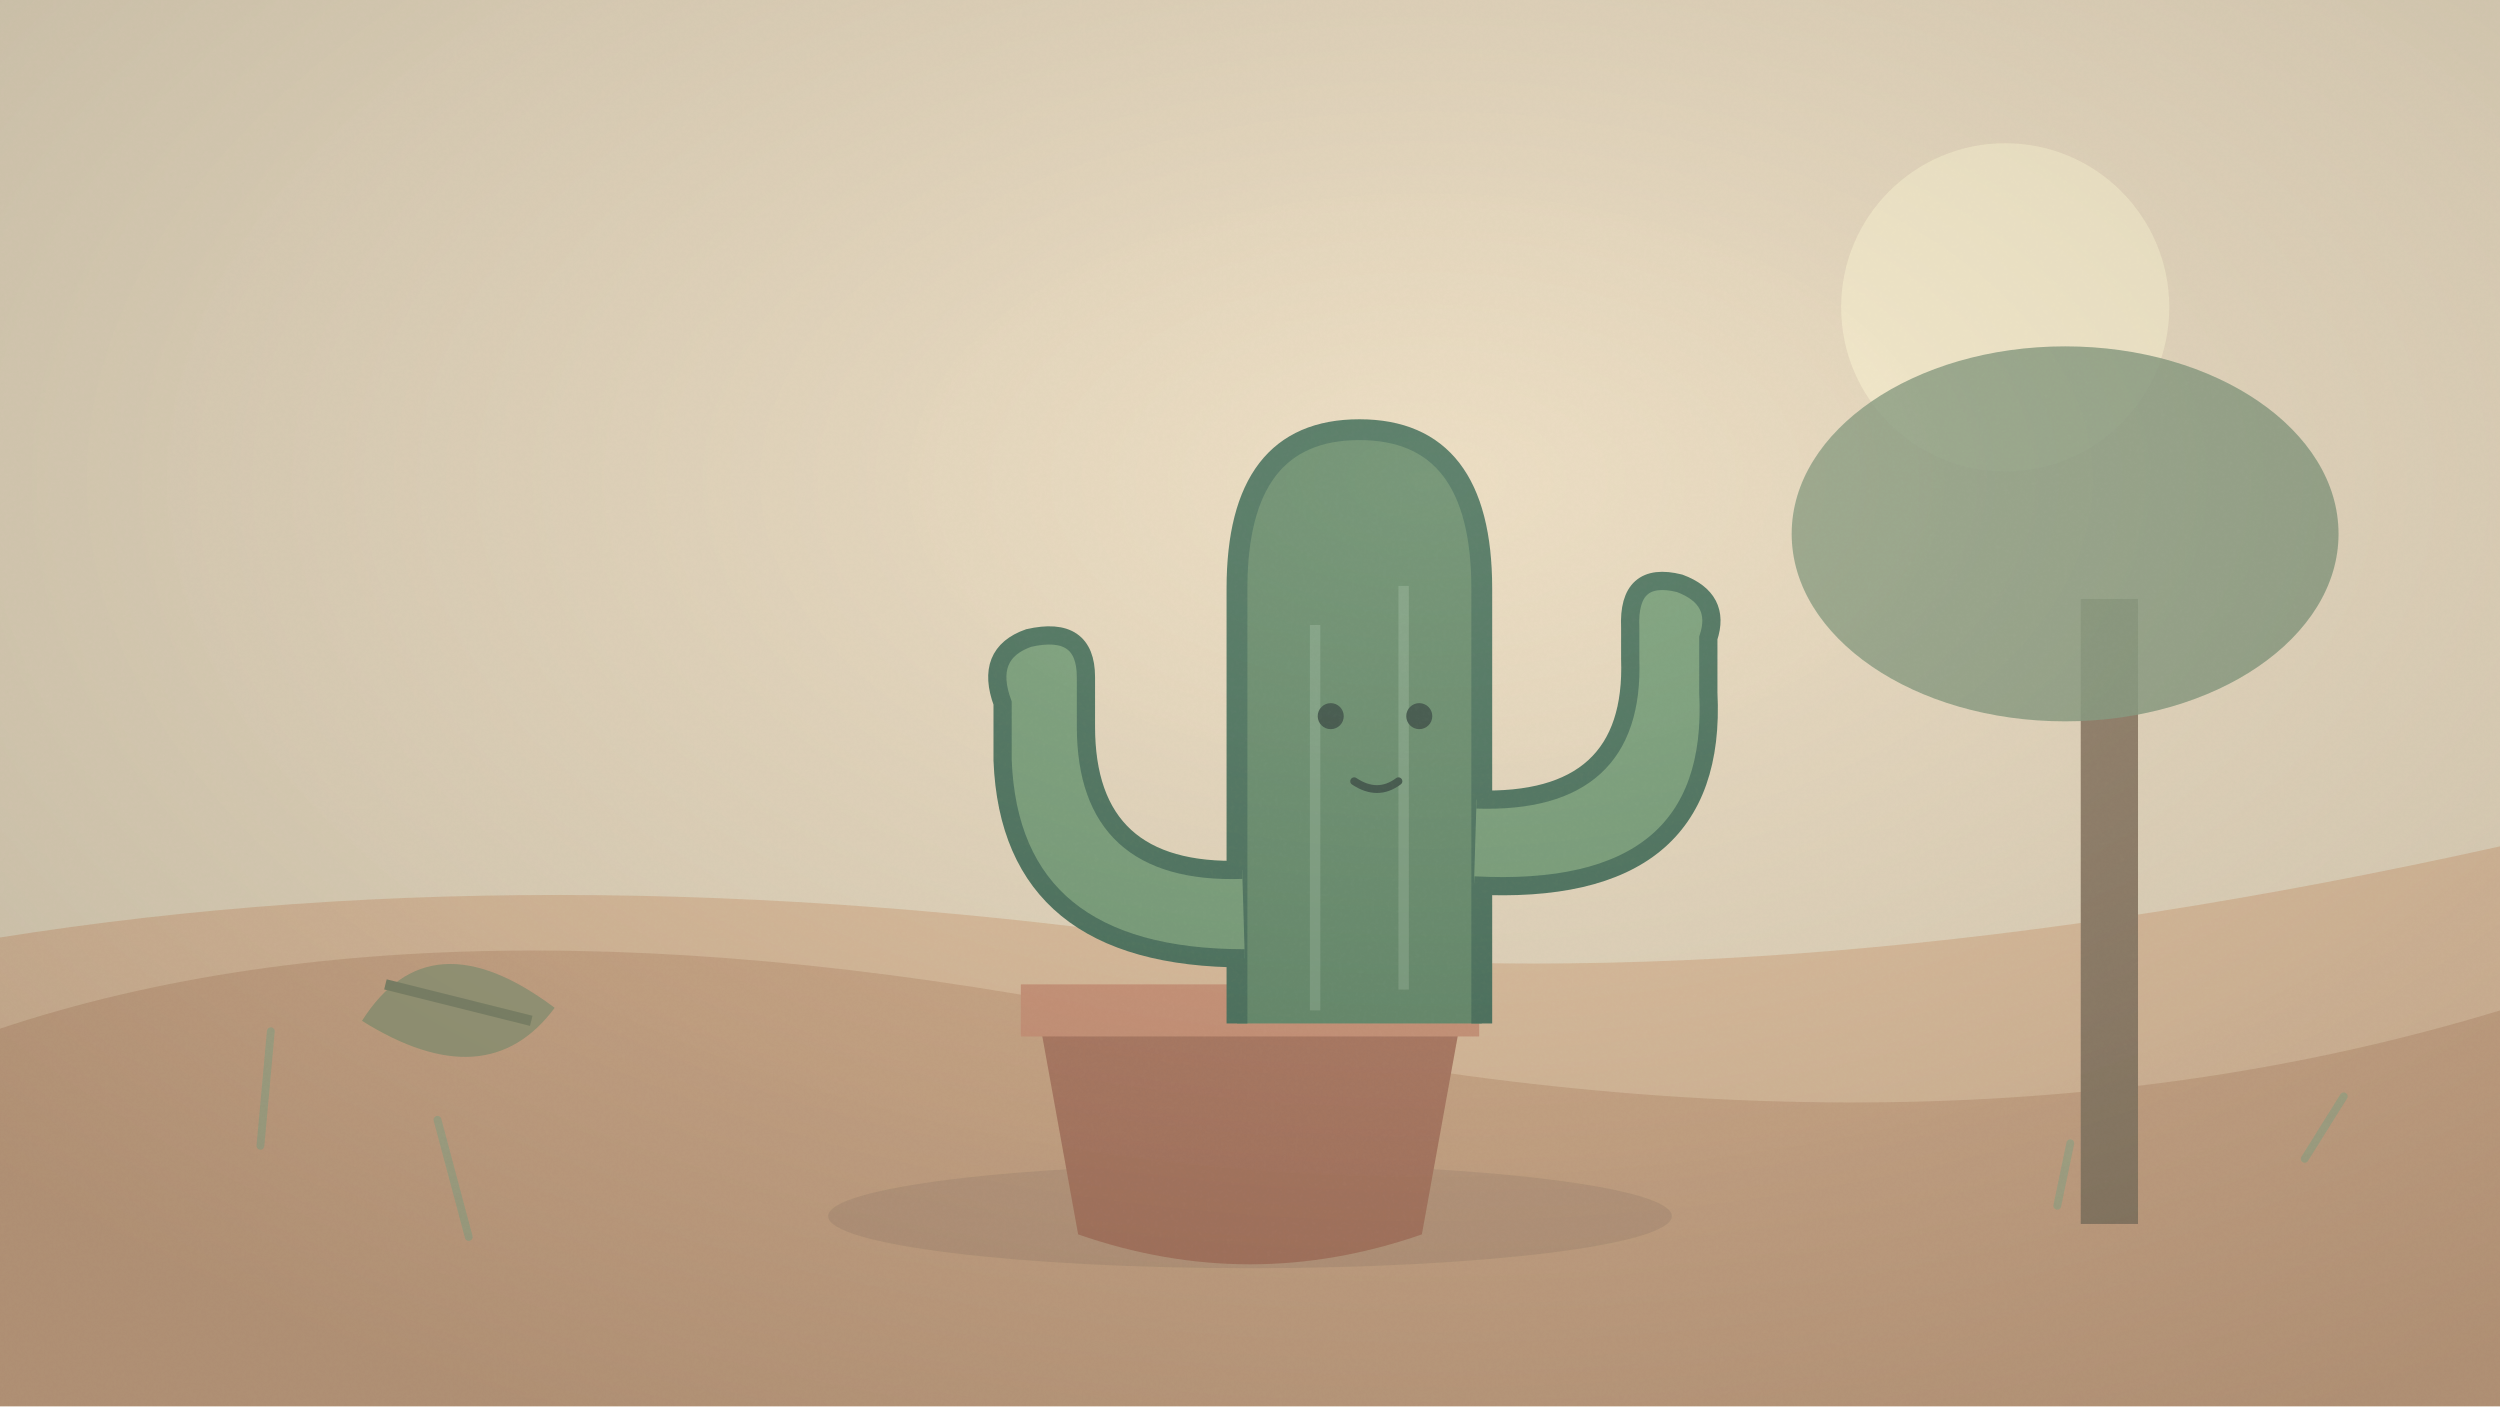
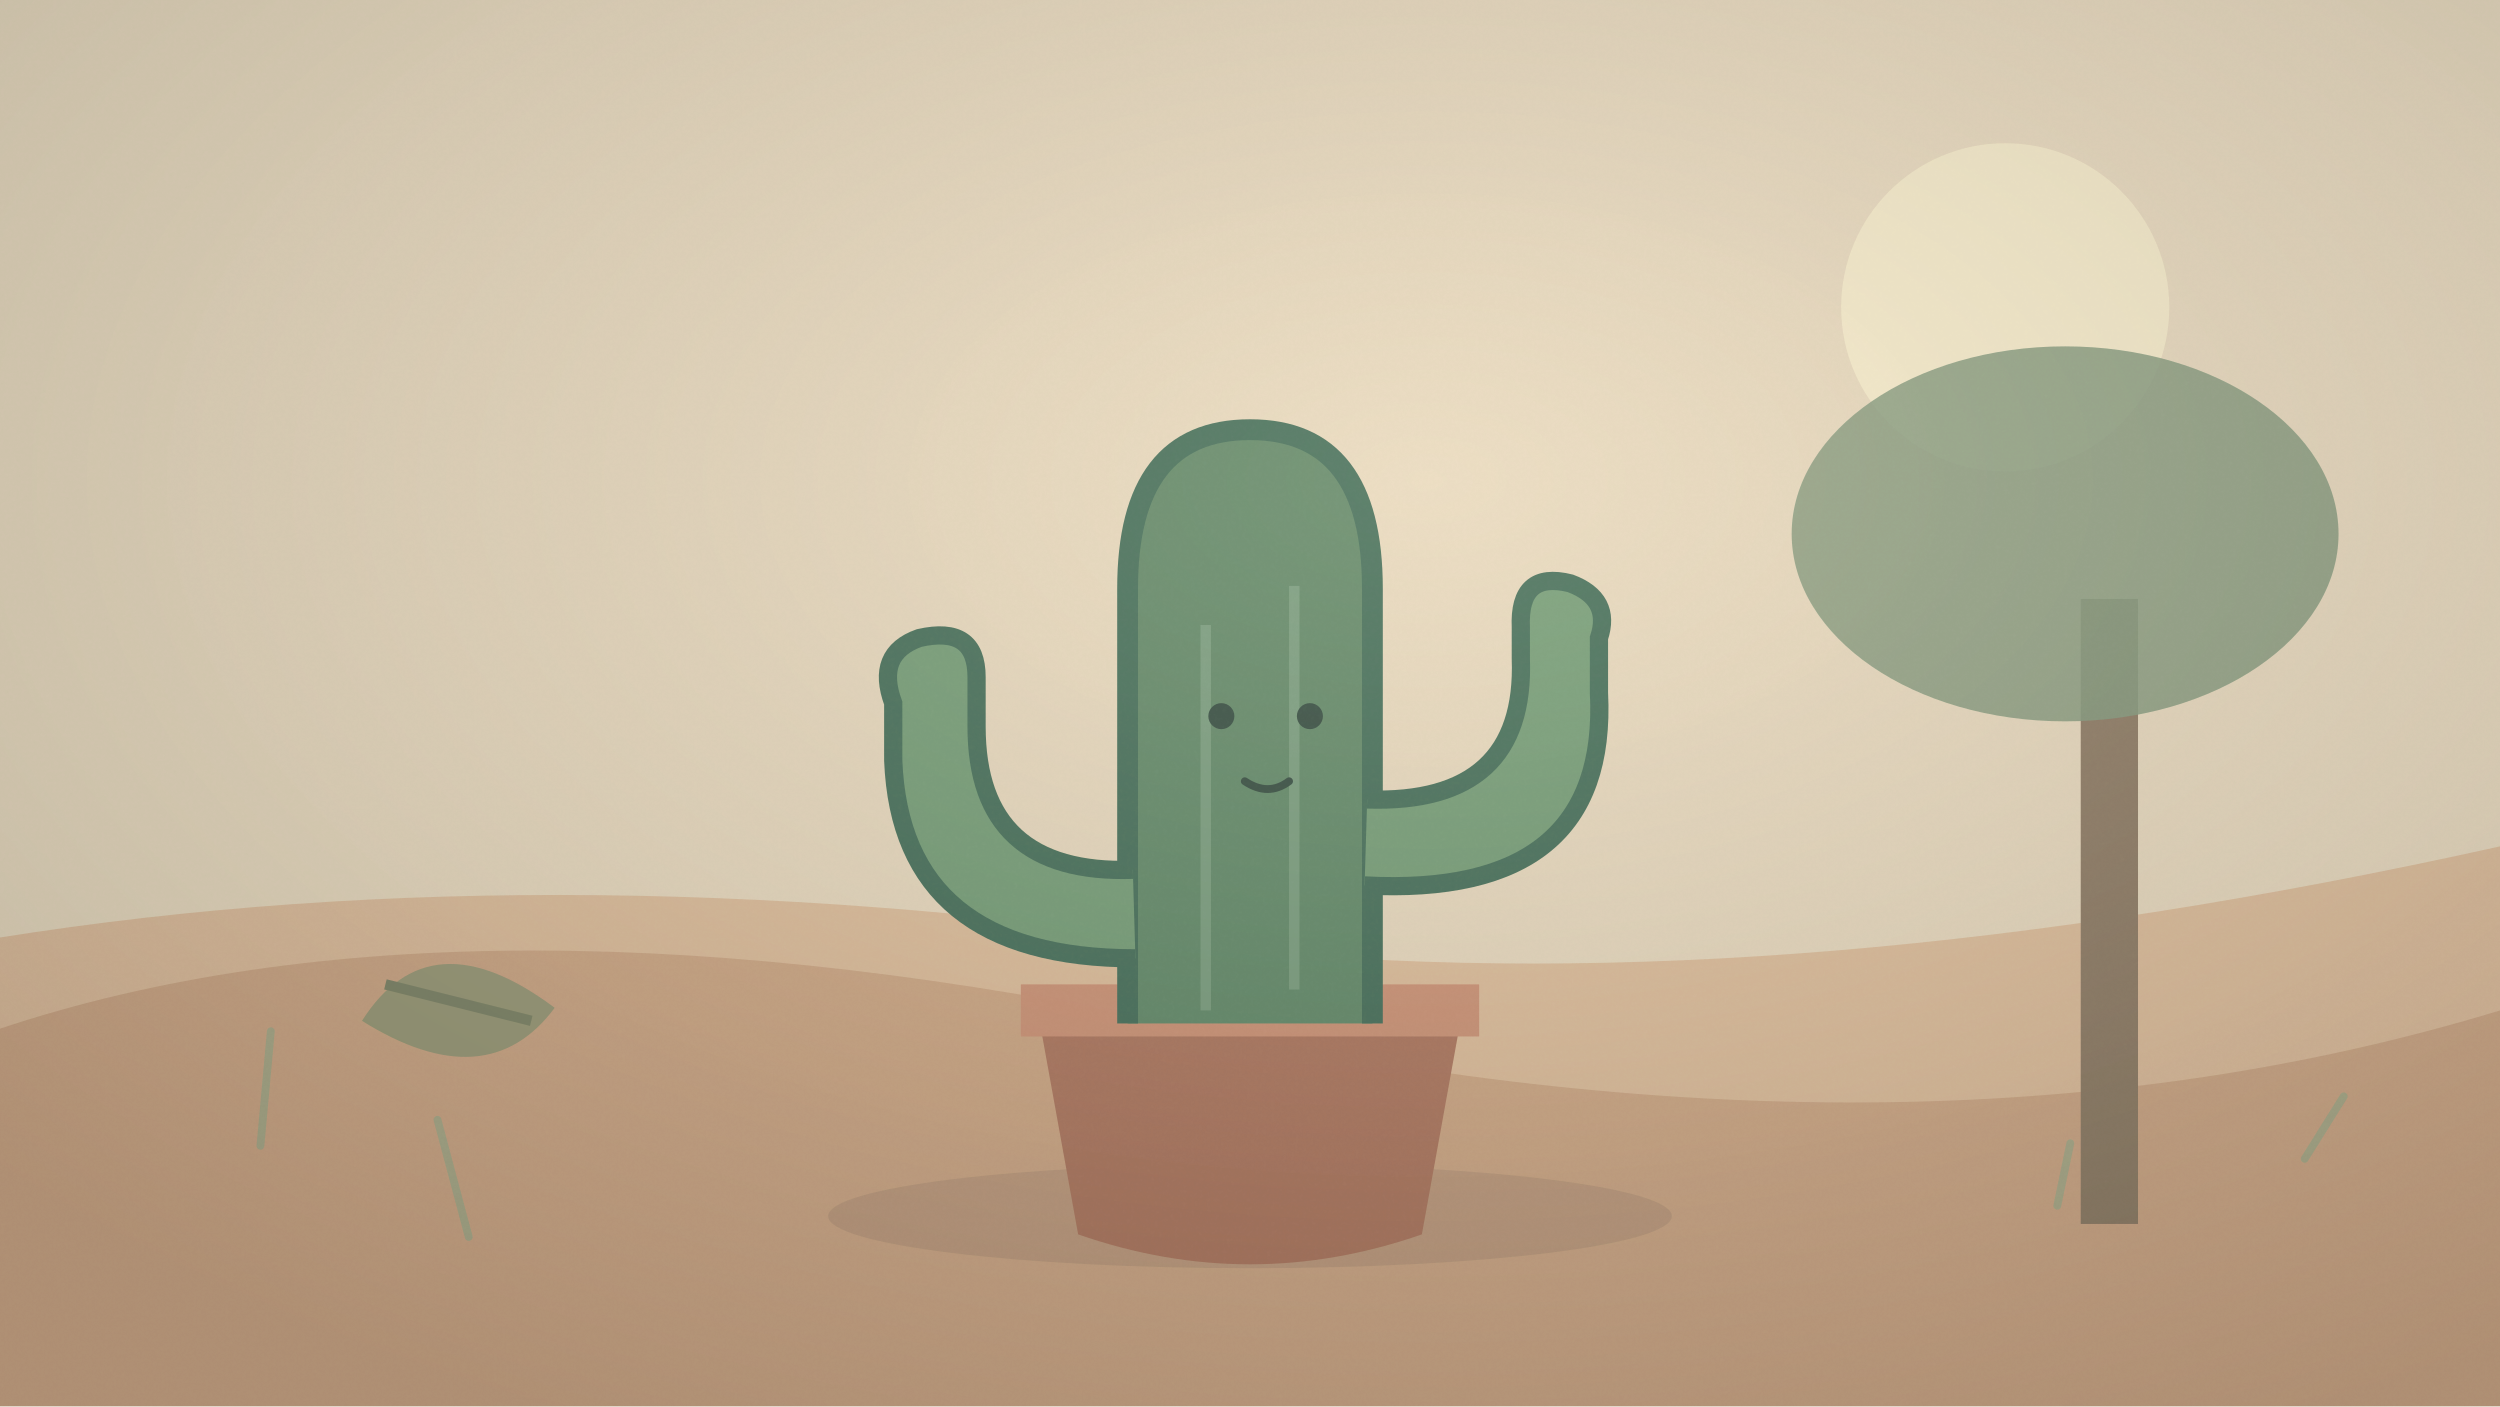
<svg xmlns="http://www.w3.org/2000/svg" viewBox="0 0 960 540" role="img" aria-label="The Shade Tree">
  <defs>
    <filter id="grain">
      <feTurbulence type="fractalNoise" baseFrequency=".65" numOctaves="2" seed="17" stitchTiles="stitch" />
      <feColorMatrix type="saturate" values="0" />
      <feComponentTransfer>
        <feFuncA type="linear" slope=".045" />
      </feComponentTransfer>
    </filter>
    <radialGradient id="v19glow" cx="57%" cy="34%" r="75%">
      <stop stop-color="#fff9dc" stop-opacity=".16" />
      <stop offset="1" stop-color="#1a251d" stop-opacity=".17" />
    </radialGradient>
  </defs>
  <rect width="960" height="540" fill="#e9d9bf" />
  <path d="M0 360 Q220 325 480 365 Q690 385 960 325 V540 H0Z" fill="#d6a47e" opacity=".55" />
  <path d="M0 395 Q180 335 460 395 T960 388V540H0Z" fill="#bd8e6d" opacity=".5" />
  <circle cx="770" cy="118" r="63" fill="#fff5d2" opacity=".65" />
  <ellipse cx="480" cy="467" rx="162" ry="20" fill="#554b47" opacity=".14" />
  <path d="M397 380H563L546 474Q480 497 414 474Z" fill="#ac735c" />
  <path d="M392 378H568V398H392Z" fill="#cd9074" />
  <path d="M810 470V230" stroke="#8c7863" stroke-width="22" />
  <ellipse cx="793" cy="205" rx="105" ry="72" fill="#82987d" opacity=".85" />
  <path d="M100 440l4 -44" stroke="#8aab8b" stroke-width="3" opacity=".55" stroke-linecap="round" />
  <path d="M180 475l-12 -45" stroke="#8aab8b" stroke-width="3" opacity=".55" stroke-linecap="round" />
  <path d="M790 463l5 -24" stroke="#8aab8b" stroke-width="3" opacity=".55" stroke-linecap="round" />
  <path d="M885 445l15 -24" stroke="#8aab8b" stroke-width="3" opacity=".55" stroke-linecap="round" />
-   <path d="M475 393V226Q475 165 522 165Q569 165 569 226V393" fill="#5e8667" stroke="#416b57" stroke-width="8" />
-   <path d="M477 334Q417 336 417 279V260Q417 240 395 245Q378 251 385 270V292Q388 368 478 368" fill="#729b76" stroke="#416b57" stroke-width="7" />
-   <path d="M567 307Q628 309 626 253V241Q625 219 645 224Q661 230 656 245V266Q660 345 566 340" fill="#729b76" stroke="#416b57" stroke-width="7" />
-   <path d="M505 240v148M539 225v155" stroke="#9fbaa0" opacity=".38" stroke-width="4" />
-   <circle cx="511" cy="275" r="5" fill="#30483e" />
-   <circle cx="545" cy="275" r="5" fill="#30483e" />
-   <path d="M520 300q9 6 17 0" stroke="#30483e" stroke-width="3" fill="none" stroke-linecap="round" />
+   <g transform="translate(-42 0)">
+     <path d="M475 393V226Q475 165 522 165Q569 165 569 226V393" fill="#5e8667" stroke="#416b57" stroke-width="8" />
+     <path d="M477 334Q417 336 417 279V260Q417 240 395 245Q378 251 385 270V292Q388 368 478 368" fill="#729b76" stroke="#416b57" stroke-width="7" />
+     <path d="M567 307Q628 309 626 253V241Q625 219 645 224Q661 230 656 245V266Q660 345 566 340" fill="#729b76" stroke="#416b57" stroke-width="7" />
+     <path d="M505 240v148M539 225v155" stroke="#9fbaa0" opacity=".38" stroke-width="4" />
+     <circle cx="511" cy="275" r="5" fill="#30483e" />
+     <circle cx="545" cy="275" r="5" fill="#30483e" />
+     <path d="M520 300q9 6 17 0" stroke="#30483e" stroke-width="3" fill="none" stroke-linecap="round" />
+   </g>
  <rect width="960" height="540" filter="url(#grain)" opacity=".6" />
  <g opacity=".85">
    <path d="M139 392q26 -41 74 -5q-26 35 -74 5" fill="#8f9574" />
    <path d="M148 378l56 14" stroke="#6d7b60" stroke-width="4" />
  </g>
  <rect width="960" height="540" fill="url(#v19glow)" pointer-events="none" />
</svg>
